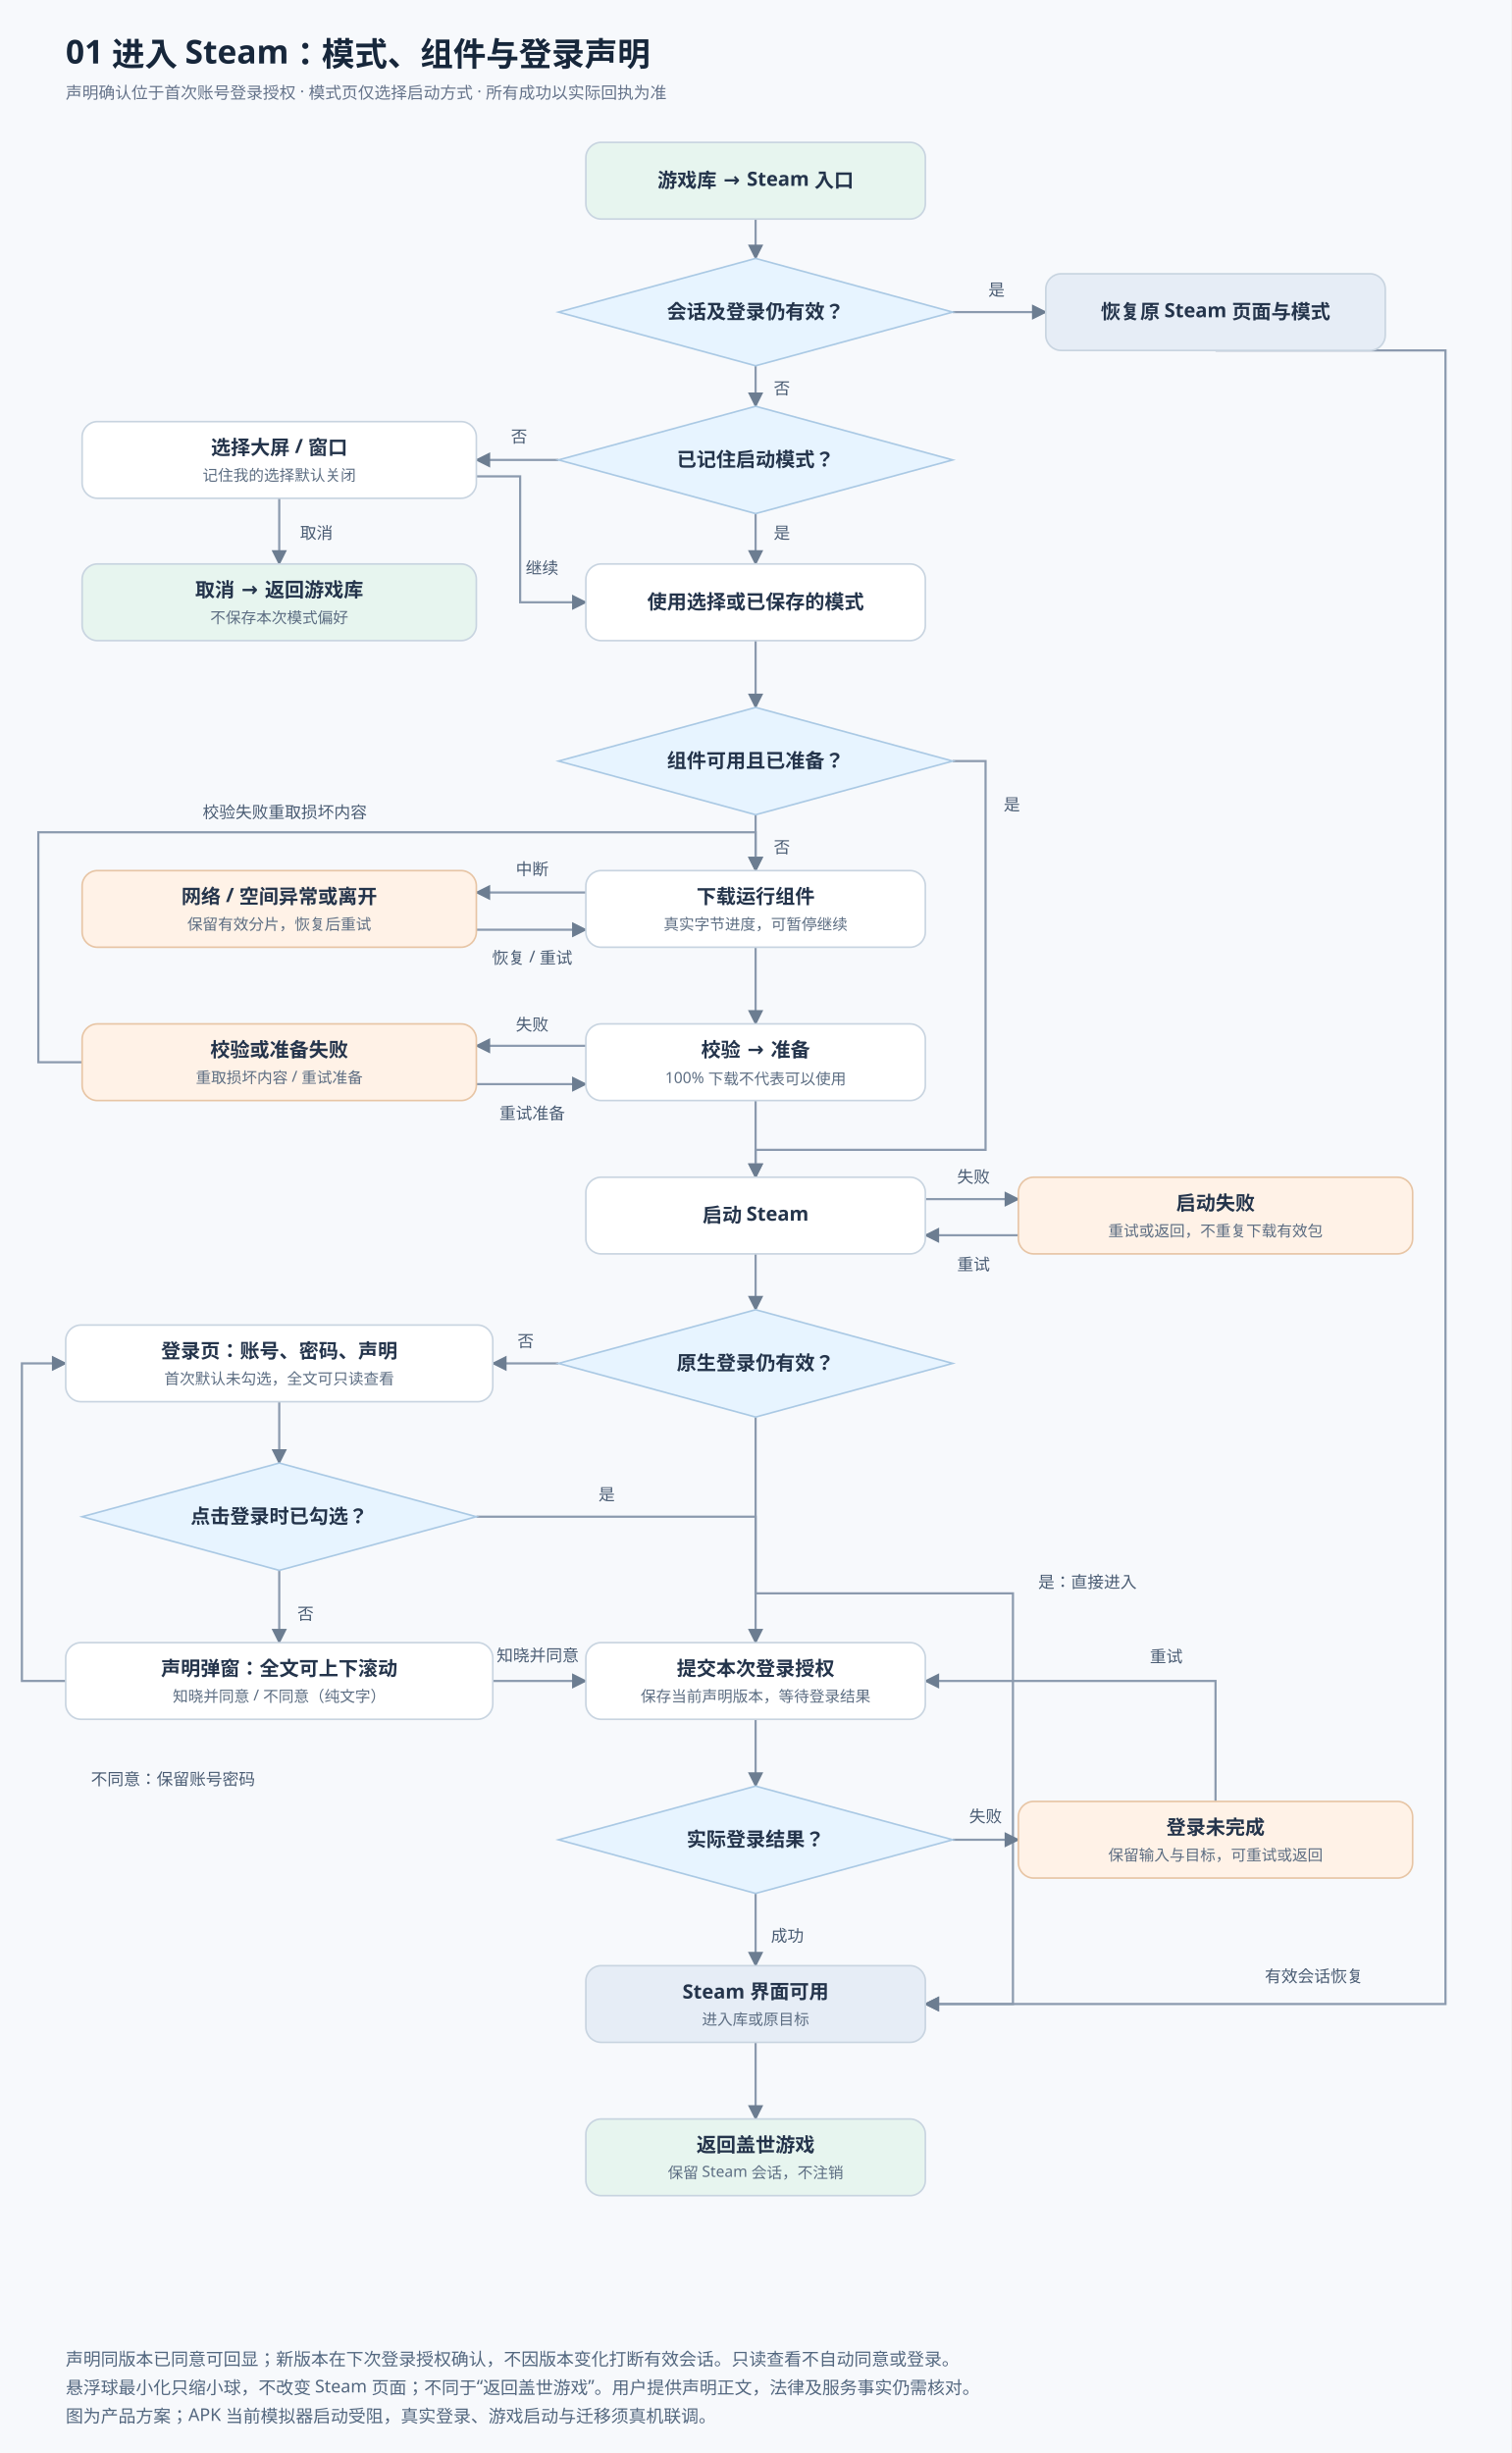
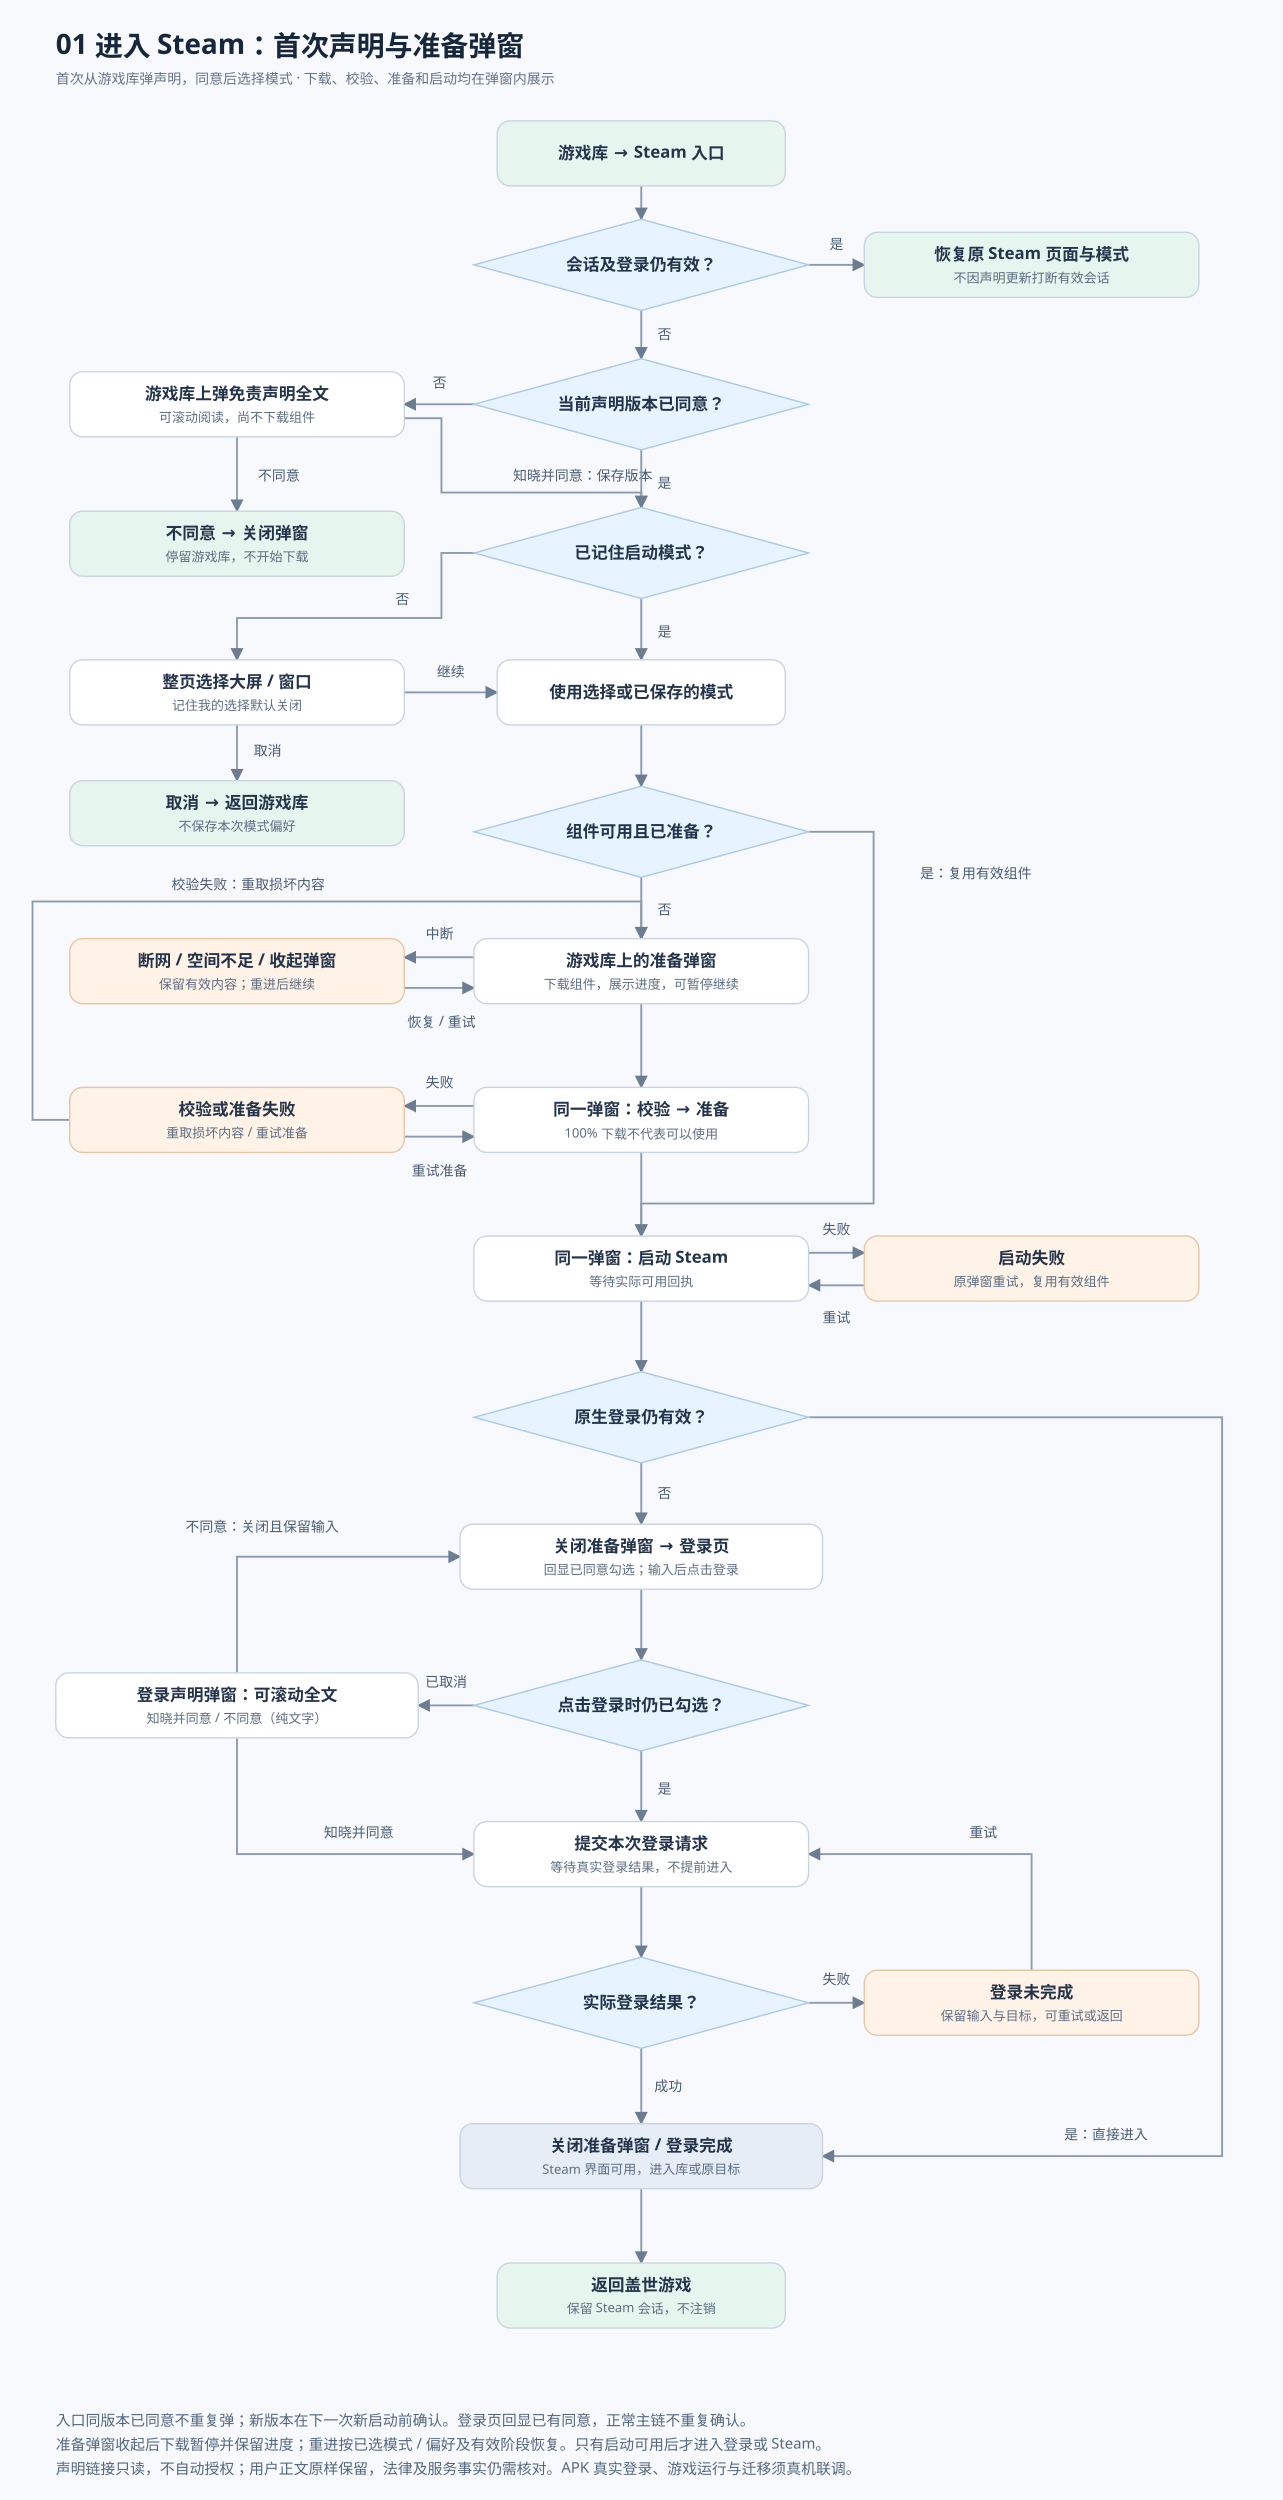
- <svg xmlns="http://www.w3.org/2000/svg" width="1380" height="2240" viewBox="0 0 1380 2240" role="img" aria-label="01 进入 Steam：模式、组件与登录声明">
+ <svg xmlns="http://www.w3.org/2000/svg" width="1380" height="2690" viewBox="0 0 1380 2690" role="img" aria-label="01 进入 Steam：首次声明与准备弹窗">
  <defs>
    <marker id="arrow-01" viewBox="0 0 10 10" refX="9" refY="5" markerWidth="7" markerHeight="7" orient="auto-start-reverse">
      <path d="M 0 0 L 10 5 L 0 10 z" fill="#6c7d91" />
    </marker>
  </defs>
  <style>text{font-family:'Microsoft YaHei','PingFang SC',sans-serif}.title{font-size:30px;font-weight:700;fill:#17273b}.sub{font-size:15px;fill:#65738a}.label{font-size:15px;fill:#4a5c73;paint-order:stroke;stroke:#f7f9fc;stroke-width:7px;stroke-linejoin:round}.node{font-size:18px;font-weight:600;fill:#24344b}.small{font-size:14px;font-weight:400;fill:#5c6d82}.note{font-size:16px;fill:#53677f}</style>
-   <rect width="1380" height="2240" fill="#f7f9fc" />
-   <text class="title" x="60" y="58">01 进入 Steam：模式、组件与登录声明</text>
-   <text class="sub" x="60" y="90">声明确认位于首次账号登录授权 · 模式页仅选择启动方式 · 所有成功以实际回执为准</text>
+   <rect width="1380" height="2690" fill="#f7f9fc" />
+   <text class="title" x="60" y="58">01 进入 Steam：首次声明与准备弹窗</text>
+   <text class="sub" x="60" y="90">首次从游戏库弹声明，同意后选择模式 · 下载、校验、准备和启动均在弹窗内展示</text>
  <path d="M690 200 V236" fill="none" stroke="#8b9aae" stroke-width="2" marker-end="url(#arrow-01)" />
-   <path d="M870 285 H955" fill="none" stroke="#8b9aae" stroke-width="2" marker-end="url(#arrow-01)" />
-   <text class="label" x="910" y="270" text-anchor="middle">是</text>
-   <path d="M1110 320 H1320 V1830 H845" fill="none" stroke="#8b9aae" stroke-width="2" marker-end="url(#arrow-01)" />
-   <text class="label" x="1200" y="1810" text-anchor="middle">有效会话恢复</text>
-   <path d="M690 334 V371" fill="none" stroke="#8b9aae" stroke-width="2" marker-end="url(#arrow-01)" />
-   <text class="label" x="714" y="360" text-anchor="middle">否</text>
-   <path d="M510 420 H435" fill="none" stroke="#8b9aae" stroke-width="2" marker-end="url(#arrow-01)" />
-   <text class="label" x="474" y="404" text-anchor="middle">否</text>
-   <path d="M255 455 V515" fill="none" stroke="#8b9aae" stroke-width="2" marker-end="url(#arrow-01)" />
-   <text class="label" x="289" y="492" text-anchor="middle">取消</text>
-   <path d="M435 435 H475 V550 H535" fill="none" stroke="#8b9aae" stroke-width="2" marker-end="url(#arrow-01)" />
-   <text class="label" x="495" y="524" text-anchor="middle">继续</text>
-   <path d="M690 469 V515" fill="none" stroke="#8b9aae" stroke-width="2" marker-end="url(#arrow-01)" />
-   <text class="label" x="714" y="492" text-anchor="middle">是</text>
-   <path d="M690 585 V646" fill="none" stroke="#8b9aae" stroke-width="2" marker-end="url(#arrow-01)" />
-   <path d="M690 744 V795" fill="none" stroke="#8b9aae" stroke-width="2" marker-end="url(#arrow-01)" />
-   <text class="label" x="714" y="779" text-anchor="middle">否</text>
-   <path d="M870 695 H900 V1050 H690 V1075" fill="none" stroke="#8b9aae" stroke-width="2" marker-end="url(#arrow-01)" />
-   <text class="label" x="924" y="740" text-anchor="middle">是</text>
-   <path d="M535 815 H435" fill="none" stroke="#8b9aae" stroke-width="2" marker-end="url(#arrow-01)" />
-   <text class="label" x="486" y="799" text-anchor="middle">中断</text>
-   <path d="M435 849 H535" fill="none" stroke="#8b9aae" stroke-width="2" marker-end="url(#arrow-01)" />
-   <text class="label" x="486" y="880" text-anchor="middle">恢复 / 重试</text>
-   <path d="M690 865 V935" fill="none" stroke="#8b9aae" stroke-width="2" marker-end="url(#arrow-01)" />
-   <path d="M535 955 H435" fill="none" stroke="#8b9aae" stroke-width="2" marker-end="url(#arrow-01)" />
-   <text class="label" x="486" y="941" text-anchor="middle">失败</text>
-   <path d="M435 990 H535" fill="none" stroke="#8b9aae" stroke-width="2" marker-end="url(#arrow-01)" />
-   <text class="label" x="486" y="1022" text-anchor="middle">重试准备</text>
-   <path d="M75 970 H35 V760 H690 V795" fill="none" stroke="#8b9aae" stroke-width="2" marker-end="url(#arrow-01)" />
-   <text class="label" x="260" y="747" text-anchor="middle">校验失败重取损坏内容</text>
-   <path d="M690 1005 V1075" fill="none" stroke="#8b9aae" stroke-width="2" marker-end="url(#arrow-01)" />
-   <path d="M845 1095 H930" fill="none" stroke="#8b9aae" stroke-width="2" marker-end="url(#arrow-01)" />
-   <text class="label" x="889" y="1080" text-anchor="middle">失败</text>
-   <path d="M930 1128 H845" fill="none" stroke="#8b9aae" stroke-width="2" marker-end="url(#arrow-01)" />
-   <text class="label" x="889" y="1160" text-anchor="middle">重试</text>
-   <path d="M690 1145 V1196" fill="none" stroke="#8b9aae" stroke-width="2" marker-end="url(#arrow-01)" />
-   <path d="M510 1245 H450" fill="none" stroke="#8b9aae" stroke-width="2" marker-end="url(#arrow-01)" />
-   <text class="label" x="480" y="1230" text-anchor="middle">否</text>
-   <path d="M690 1294 V1455 H925 V1830 H845" fill="none" stroke="#8b9aae" stroke-width="2" marker-end="url(#arrow-01)" />
-   <text class="label" x="993" y="1450" text-anchor="middle">是：直接进入</text>
-   <path d="M255 1280 V1336" fill="none" stroke="#8b9aae" stroke-width="2" marker-end="url(#arrow-01)" />
-   <path d="M435 1385 H690 V1500" fill="none" stroke="#8b9aae" stroke-width="2" marker-end="url(#arrow-01)" />
-   <text class="label" x="554" y="1370" text-anchor="middle">是</text>
-   <path d="M255 1434 V1500" fill="none" stroke="#8b9aae" stroke-width="2" marker-end="url(#arrow-01)" />
-   <text class="label" x="279" y="1479" text-anchor="middle">否</text>
-   <path d="M450 1535 H535" fill="none" stroke="#8b9aae" stroke-width="2" marker-end="url(#arrow-01)" />
-   <text class="label" x="491" y="1517" text-anchor="middle">知晓并同意</text>
-   <path d="M60 1535 H20 V1245 H60" fill="none" stroke="#8b9aae" stroke-width="2" marker-end="url(#arrow-01)" />
-   <text class="label" x="158" y="1630" text-anchor="middle">不同意：保留账号密码</text>
-   <path d="M690 1570 V1631" fill="none" stroke="#8b9aae" stroke-width="2" marker-end="url(#arrow-01)" />
-   <path d="M870 1680 H930" fill="none" stroke="#8b9aae" stroke-width="2" marker-end="url(#arrow-01)" />
-   <text class="label" x="900" y="1664" text-anchor="middle">失败</text>
-   <path d="M1110 1645 V1535 H845" fill="none" stroke="#8b9aae" stroke-width="2" marker-end="url(#arrow-01)" />
-   <text class="label" x="1065" y="1518" text-anchor="middle">重试</text>
-   <path d="M690 1729 V1795" fill="none" stroke="#8b9aae" stroke-width="2" marker-end="url(#arrow-01)" />
-   <text class="label" x="719" y="1773" text-anchor="middle">成功</text>
-   <path d="M690 1865 V1935" fill="none" stroke="#8b9aae" stroke-width="2" marker-end="url(#arrow-01)" />
+   <path d="M870 285 H930" fill="none" stroke="#8b9aae" stroke-width="2" marker-end="url(#arrow-01)" />
+   <text class="label" x="900" y="268" text-anchor="middle">是</text>
+   <path d="M690 334 V386" fill="none" stroke="#8b9aae" stroke-width="2" marker-end="url(#arrow-01)" />
+   <text class="label" x="715" y="365" text-anchor="middle">否</text>
+   <path d="M510 435 H435" fill="none" stroke="#8b9aae" stroke-width="2" marker-end="url(#arrow-01)" />
+   <text class="label" x="473" y="417" text-anchor="middle">否</text>
+   <path d="M255 470 V550" fill="none" stroke="#8b9aae" stroke-width="2" marker-end="url(#arrow-01)" />
+   <text class="label" x="300" y="517" text-anchor="middle">不同意</text>
+   <path d="M435 450 H475 V530 H690 V546" fill="none" stroke="#8b9aae" stroke-width="2" marker-end="url(#arrow-01)" />
+   <text class="label" x="627" y="517" text-anchor="middle">知晓并同意：保存版本</text>
+   <path d="M690 484 V546" fill="none" stroke="#8b9aae" stroke-width="2" marker-end="url(#arrow-01)" />
+   <text class="label" x="715" y="525" text-anchor="middle">是</text>
+   <path d="M510 595 H475 V665 H255 V710" fill="none" stroke="#8b9aae" stroke-width="2" marker-end="url(#arrow-01)" />
+   <text class="label" x="433" y="650" text-anchor="middle">否</text>
+   <path d="M690 644 V710" fill="none" stroke="#8b9aae" stroke-width="2" marker-end="url(#arrow-01)" />
+   <text class="label" x="715" y="685" text-anchor="middle">是</text>
+   <path d="M435 745 H535" fill="none" stroke="#8b9aae" stroke-width="2" marker-end="url(#arrow-01)" />
+   <text class="label" x="485" y="728" text-anchor="middle">继续</text>
+   <path d="M255 780 V840" fill="none" stroke="#8b9aae" stroke-width="2" marker-end="url(#arrow-01)" />
+   <text class="label" x="288" y="813" text-anchor="middle">取消</text>
+   <path d="M690 780 V846" fill="none" stroke="#8b9aae" stroke-width="2" marker-end="url(#arrow-01)" />
+   <path d="M690 944 V1010" fill="none" stroke="#8b9aae" stroke-width="2" marker-end="url(#arrow-01)" />
+   <text class="label" x="715" y="984" text-anchor="middle">否</text>
+   <path d="M870 895 H940 V1295 H690 V1330" fill="none" stroke="#8b9aae" stroke-width="2" marker-end="url(#arrow-01)" />
+   <text class="label" x="1050" y="945" text-anchor="middle">是：复用有效组件</text>
+   <path d="M510 1030 H435" fill="none" stroke="#8b9aae" stroke-width="2" marker-end="url(#arrow-01)" />
+   <text class="label" x="473" y="1010" text-anchor="middle">中断</text>
+   <path d="M435 1063 H510" fill="none" stroke="#8b9aae" stroke-width="2" marker-end="url(#arrow-01)" />
+   <text class="label" x="475" y="1105" text-anchor="middle">恢复 / 重试</text>
+   <path d="M690 1080 V1170" fill="none" stroke="#8b9aae" stroke-width="2" marker-end="url(#arrow-01)" />
+   <path d="M510 1190 H435" fill="none" stroke="#8b9aae" stroke-width="2" marker-end="url(#arrow-01)" />
+   <text class="label" x="473" y="1170" text-anchor="middle">失败</text>
+   <path d="M435 1223 H510" fill="none" stroke="#8b9aae" stroke-width="2" marker-end="url(#arrow-01)" />
+   <text class="label" x="473" y="1265" text-anchor="middle">重试准备</text>
+   <path d="M75 1205 H35 V970 H690 V1010" fill="none" stroke="#8b9aae" stroke-width="2" marker-end="url(#arrow-01)" />
+   <text class="label" x="267" y="957" text-anchor="middle">校验失败：重取损坏内容</text>
+   <path d="M690 1240 V1330" fill="none" stroke="#8b9aae" stroke-width="2" marker-end="url(#arrow-01)" />
+   <path d="M870 1348 H930" fill="none" stroke="#8b9aae" stroke-width="2" marker-end="url(#arrow-01)" />
+   <text class="label" x="900" y="1328" text-anchor="middle">失败</text>
+   <path d="M930 1383 H870" fill="none" stroke="#8b9aae" stroke-width="2" marker-end="url(#arrow-01)" />
+   <text class="label" x="900" y="1423" text-anchor="middle">重试</text>
+   <path d="M690 1400 V1476" fill="none" stroke="#8b9aae" stroke-width="2" marker-end="url(#arrow-01)" />
+   <path d="M690 1574 V1640" fill="none" stroke="#8b9aae" stroke-width="2" marker-end="url(#arrow-01)" />
+   <text class="label" x="715" y="1612" text-anchor="middle">否</text>
+   <path d="M870 1525 H1315 V2320 H885" fill="none" stroke="#8b9aae" stroke-width="2" marker-end="url(#arrow-01)" />
+   <text class="label" x="1190" y="2302" text-anchor="middle">是：直接进入</text>
+   <path d="M690 1710 V1786" fill="none" stroke="#8b9aae" stroke-width="2" marker-end="url(#arrow-01)" />
+   <path d="M510 1835 H450" fill="none" stroke="#8b9aae" stroke-width="2" marker-end="url(#arrow-01)" />
+   <text class="label" x="480" y="1815" text-anchor="middle">已取消</text>
+   <path d="M690 1884 V1960" fill="none" stroke="#8b9aae" stroke-width="2" marker-end="url(#arrow-01)" />
+   <text class="label" x="715" y="1930" text-anchor="middle">是</text>
+   <path d="M255 1800 V1675 H495" fill="none" stroke="#8b9aae" stroke-width="2" marker-end="url(#arrow-01)" />
+   <text class="label" x="282" y="1648" text-anchor="middle">不同意：关闭且保留输入</text>
+   <path d="M255 1870 V1995 H510" fill="none" stroke="#8b9aae" stroke-width="2" marker-end="url(#arrow-01)" />
+   <text class="label" x="386" y="1977" text-anchor="middle">知晓并同意</text>
+   <path d="M690 2030 V2106" fill="none" stroke="#8b9aae" stroke-width="2" marker-end="url(#arrow-01)" />
+   <path d="M870 2155 H930" fill="none" stroke="#8b9aae" stroke-width="2" marker-end="url(#arrow-01)" />
+   <text class="label" x="900" y="2135" text-anchor="middle">失败</text>
+   <path d="M1110 2120 V1995 H870" fill="none" stroke="#8b9aae" stroke-width="2" marker-end="url(#arrow-01)" />
+   <text class="label" x="1058" y="1977" text-anchor="middle">重试</text>
+   <path d="M690 2204 V2285" fill="none" stroke="#8b9aae" stroke-width="2" marker-end="url(#arrow-01)" />
+   <text class="label" x="719" y="2250" text-anchor="middle">成功</text>
+   <path d="M690 2355 V2435" fill="none" stroke="#8b9aae" stroke-width="2" marker-end="url(#arrow-01)" />
  <rect x="535" y="130" width="310" height="70" rx="14" fill="#e7f5ef" stroke="#c8d4e0" stroke-width="1.5" />
  <text class="node" text-anchor="middle" x="690" y="171">游戏库 → Steam 入口</text>
  <path d="M690 236 L870 285 L690 334 L510 285 Z" fill="#e7f4ff" stroke="#aac9e4" stroke-width="1.5" />
  <text class="node" text-anchor="middle" x="690" y="291">会话及登录仍有效？</text>
-   <rect x="955" y="250" width="310" height="70" rx="14" fill="#e6edf6" stroke="#c8d4e0" stroke-width="1.5" />
-   <text class="node" text-anchor="middle" x="1110" y="291">恢复原 Steam 页面与模式</text>
-   <path d="M690 371 L870 420 L690 469 L510 420 Z" fill="#e7f4ff" stroke="#aac9e4" stroke-width="1.5" />
-   <text class="node" text-anchor="middle" x="690" y="426">已记住启动模式？</text>
-   <rect x="75" y="385" width="360" height="70" rx="14" fill="#ffffff" stroke="#c8d4e0" stroke-width="1.5" />
-   <text class="node" text-anchor="middle" x="255" y="415">选择大屏 / 窗口</text>
-   <text class="small" text-anchor="middle" x="255" y="439">记住我的选择默认关闭</text>
-   <rect x="75" y="515" width="360" height="70" rx="14" fill="#e7f5ef" stroke="#c8d4e0" stroke-width="1.5" />
-   <text class="node" text-anchor="middle" x="255" y="545">取消 → 返回游戏库</text>
-   <text class="small" text-anchor="middle" x="255" y="569">不保存本次模式偏好</text>
-   <rect x="535" y="515" width="310" height="70" rx="14" fill="#ffffff" stroke="#c8d4e0" stroke-width="1.5" />
-   <text class="node" text-anchor="middle" x="690" y="556">使用选择或已保存的模式</text>
-   <path d="M690 646 L870 695 L690 744 L510 695 Z" fill="#e7f4ff" stroke="#aac9e4" stroke-width="1.5" />
-   <text class="node" text-anchor="middle" x="690" y="701">组件可用且已准备？</text>
-   <rect x="535" y="795" width="310" height="70" rx="14" fill="#ffffff" stroke="#c8d4e0" stroke-width="1.5" />
-   <text class="node" text-anchor="middle" x="690" y="825">下载运行组件</text>
-   <text class="small" text-anchor="middle" x="690" y="849">真实字节进度，可暂停继续</text>
-   <rect x="75" y="795" width="360" height="70" rx="14" fill="#fff2e7" stroke="#e7c5a5" stroke-width="1.5" />
-   <text class="node" text-anchor="middle" x="255" y="825">网络 / 空间异常或离开</text>
-   <text class="small" text-anchor="middle" x="255" y="849">保留有效分片，恢复后重试</text>
-   <rect x="535" y="935" width="310" height="70" rx="14" fill="#ffffff" stroke="#c8d4e0" stroke-width="1.5" />
-   <text class="node" text-anchor="middle" x="690" y="965">校验 → 准备</text>
-   <text class="small" text-anchor="middle" x="690" y="989">100% 下载不代表可以使用</text>
-   <rect x="75" y="935" width="360" height="70" rx="14" fill="#fff2e7" stroke="#e7c5a5" stroke-width="1.5" />
-   <text class="node" text-anchor="middle" x="255" y="965">校验或准备失败</text>
-   <text class="small" text-anchor="middle" x="255" y="989">重取损坏内容 / 重试准备</text>
-   <rect x="535" y="1075" width="310" height="70" rx="14" fill="#ffffff" stroke="#c8d4e0" stroke-width="1.5" />
-   <text class="node" text-anchor="middle" x="690" y="1116">启动 Steam</text>
-   <rect x="930" y="1075" width="360" height="70" rx="14" fill="#fff2e7" stroke="#e7c5a5" stroke-width="1.5" />
-   <text class="node" text-anchor="middle" x="1110" y="1105">启动失败</text>
-   <text class="small" text-anchor="middle" x="1110" y="1129">重试或返回，不重复下载有效包</text>
-   <path d="M690 1196 L870 1245 L690 1294 L510 1245 Z" fill="#e7f4ff" stroke="#aac9e4" stroke-width="1.5" />
-   <text class="node" text-anchor="middle" x="690" y="1251">原生登录仍有效？</text>
-   <rect x="60" y="1210" width="390" height="70" rx="14" fill="#ffffff" stroke="#c8d4e0" stroke-width="1.5" />
-   <text class="node" text-anchor="middle" x="255" y="1240">登录页：账号、密码、声明</text>
-   <text class="small" text-anchor="middle" x="255" y="1264">首次默认未勾选，全文可只读查看</text>
-   <path d="M255 1336 L435 1385 L255 1434 L75 1385 Z" fill="#e7f4ff" stroke="#aac9e4" stroke-width="1.5" />
-   <text class="node" text-anchor="middle" x="255" y="1391">点击登录时已勾选？</text>
-   <rect x="60" y="1500" width="390" height="70" rx="14" fill="#ffffff" stroke="#c8d4e0" stroke-width="1.5" />
-   <text class="node" text-anchor="middle" x="255" y="1530">声明弹窗：全文可上下滚动</text>
-   <text class="small" text-anchor="middle" x="255" y="1554">知晓并同意 / 不同意（纯文字）</text>
-   <rect x="535" y="1500" width="310" height="70" rx="14" fill="#ffffff" stroke="#c8d4e0" stroke-width="1.5" />
-   <text class="node" text-anchor="middle" x="690" y="1530">提交本次登录授权</text>
-   <text class="small" text-anchor="middle" x="690" y="1554">保存当前声明版本，等待登录结果</text>
-   <path d="M690 1631 L870 1680 L690 1729 L510 1680 Z" fill="#e7f4ff" stroke="#aac9e4" stroke-width="1.5" />
-   <text class="node" text-anchor="middle" x="690" y="1686">实际登录结果？</text>
-   <rect x="930" y="1645" width="360" height="70" rx="14" fill="#fff2e7" stroke="#e7c5a5" stroke-width="1.5" />
-   <text class="node" text-anchor="middle" x="1110" y="1675">登录未完成</text>
-   <text class="small" text-anchor="middle" x="1110" y="1699">保留输入与目标，可重试或返回</text>
-   <rect x="535" y="1795" width="310" height="70" rx="14" fill="#e6edf6" stroke="#c8d4e0" stroke-width="1.5" />
-   <text class="node" text-anchor="middle" x="690" y="1825">Steam 界面可用</text>
-   <text class="small" text-anchor="middle" x="690" y="1849">进入库或原目标</text>
-   <rect x="535" y="1935" width="310" height="70" rx="14" fill="#e7f5ef" stroke="#c8d4e0" stroke-width="1.5" />
-   <text class="node" text-anchor="middle" x="690" y="1965">返回盖世游戏</text>
-   <text class="small" text-anchor="middle" x="690" y="1989">保留 Steam 会话，不注销</text>
-   <text class="note" x="60" y="2160">声明同版本已同意可回显；新版本在下次登录授权确认，不因版本变化打断有效会话。只读查看不自动同意或登录。</text>
-   <text class="note" x="60" y="2186">悬浮球最小化只缩小球，不改变 Steam 页面；不同于“返回盖世游戏”。用户提供声明正文，法律及服务事实仍需核对。</text>
-   <text class="note" x="60" y="2212">图为产品方案；APK 当前模拟器启动受阻，真实登录、游戏启动与迁移须真机联调。</text>
+   <rect x="930" y="250" width="360" height="70" rx="14" fill="#e7f5ef" stroke="#c8d4e0" stroke-width="1.5" />
+   <text class="node" text-anchor="middle" x="1110" y="280">恢复原 Steam 页面与模式</text>
+   <text class="small" text-anchor="middle" x="1110" y="304">不因声明更新打断有效会话</text>
+   <path d="M690 386 L870 435 L690 484 L510 435 Z" fill="#e7f4ff" stroke="#aac9e4" stroke-width="1.5" />
+   <text class="node" text-anchor="middle" x="690" y="441">当前声明版本已同意？</text>
+   <rect x="75" y="400" width="360" height="70" rx="14" fill="#ffffff" stroke="#c8d4e0" stroke-width="1.5" />
+   <text class="node" text-anchor="middle" x="255" y="430">游戏库上弹免责声明全文</text>
+   <text class="small" text-anchor="middle" x="255" y="454">可滚动阅读，尚不下载组件</text>
+   <rect x="75" y="550" width="360" height="70" rx="14" fill="#e7f5ef" stroke="#c8d4e0" stroke-width="1.5" />
+   <text class="node" text-anchor="middle" x="255" y="580">不同意 → 关闭弹窗</text>
+   <text class="small" text-anchor="middle" x="255" y="604">停留游戏库，不开始下载</text>
+   <path d="M690 546 L870 595 L690 644 L510 595 Z" fill="#e7f4ff" stroke="#aac9e4" stroke-width="1.5" />
+   <text class="node" text-anchor="middle" x="690" y="601">已记住启动模式？</text>
+   <rect x="75" y="710" width="360" height="70" rx="14" fill="#ffffff" stroke="#c8d4e0" stroke-width="1.5" />
+   <text class="node" text-anchor="middle" x="255" y="740">整页选择大屏 / 窗口</text>
+   <text class="small" text-anchor="middle" x="255" y="764">记住我的选择默认关闭</text>
+   <rect x="75" y="840" width="360" height="70" rx="14" fill="#e7f5ef" stroke="#c8d4e0" stroke-width="1.5" />
+   <text class="node" text-anchor="middle" x="255" y="870">取消 → 返回游戏库</text>
+   <text class="small" text-anchor="middle" x="255" y="894">不保存本次模式偏好</text>
+   <rect x="535" y="710" width="310" height="70" rx="14" fill="#ffffff" stroke="#c8d4e0" stroke-width="1.5" />
+   <text class="node" text-anchor="middle" x="690" y="751">使用选择或已保存的模式</text>
+   <path d="M690 846 L870 895 L690 944 L510 895 Z" fill="#e7f4ff" stroke="#aac9e4" stroke-width="1.5" />
+   <text class="node" text-anchor="middle" x="690" y="901">组件可用且已准备？</text>
+   <rect x="510" y="1010" width="360" height="70" rx="14" fill="#ffffff" stroke="#c8d4e0" stroke-width="1.5" />
+   <text class="node" text-anchor="middle" x="690" y="1040">游戏库上的准备弹窗</text>
+   <text class="small" text-anchor="middle" x="690" y="1064">下载组件，展示进度，可暂停继续</text>
+   <rect x="75" y="1010" width="360" height="70" rx="14" fill="#fff2e7" stroke="#e7c5a5" stroke-width="1.5" />
+   <text class="node" text-anchor="middle" x="255" y="1040">断网 / 空间不足 / 收起弹窗</text>
+   <text class="small" text-anchor="middle" x="255" y="1064">保留有效内容；重进后继续</text>
+   <rect x="510" y="1170" width="360" height="70" rx="14" fill="#ffffff" stroke="#c8d4e0" stroke-width="1.5" />
+   <text class="node" text-anchor="middle" x="690" y="1200">同一弹窗：校验 → 准备</text>
+   <text class="small" text-anchor="middle" x="690" y="1224">100% 下载不代表可以使用</text>
+   <rect x="75" y="1170" width="360" height="70" rx="14" fill="#fff2e7" stroke="#e7c5a5" stroke-width="1.5" />
+   <text class="node" text-anchor="middle" x="255" y="1200">校验或准备失败</text>
+   <text class="small" text-anchor="middle" x="255" y="1224">重取损坏内容 / 重试准备</text>
+   <rect x="510" y="1330" width="360" height="70" rx="14" fill="#ffffff" stroke="#c8d4e0" stroke-width="1.5" />
+   <text class="node" text-anchor="middle" x="690" y="1360">同一弹窗：启动 Steam</text>
+   <text class="small" text-anchor="middle" x="690" y="1384">等待实际可用回执</text>
+   <rect x="930" y="1330" width="360" height="70" rx="14" fill="#fff2e7" stroke="#e7c5a5" stroke-width="1.5" />
+   <text class="node" text-anchor="middle" x="1110" y="1360">启动失败</text>
+   <text class="small" text-anchor="middle" x="1110" y="1384">原弹窗重试，复用有效组件</text>
+   <path d="M690 1476 L870 1525 L690 1574 L510 1525 Z" fill="#e7f4ff" stroke="#aac9e4" stroke-width="1.5" />
+   <text class="node" text-anchor="middle" x="690" y="1531">原生登录仍有效？</text>
+   <rect x="495" y="1640" width="390" height="70" rx="14" fill="#ffffff" stroke="#c8d4e0" stroke-width="1.5" />
+   <text class="node" text-anchor="middle" x="690" y="1670">关闭准备弹窗 → 登录页</text>
+   <text class="small" text-anchor="middle" x="690" y="1694">回显已同意勾选；输入后点击登录</text>
+   <path d="M690 1786 L870 1835 L690 1884 L510 1835 Z" fill="#e7f4ff" stroke="#aac9e4" stroke-width="1.5" />
+   <text class="node" text-anchor="middle" x="690" y="1841">点击登录时仍已勾选？</text>
+   <rect x="60" y="1800" width="390" height="70" rx="14" fill="#ffffff" stroke="#c8d4e0" stroke-width="1.5" />
+   <text class="node" text-anchor="middle" x="255" y="1830">登录声明弹窗：可滚动全文</text>
+   <text class="small" text-anchor="middle" x="255" y="1854">知晓并同意 / 不同意（纯文字）</text>
+   <rect x="510" y="1960" width="360" height="70" rx="14" fill="#ffffff" stroke="#c8d4e0" stroke-width="1.5" />
+   <text class="node" text-anchor="middle" x="690" y="1990">提交本次登录请求</text>
+   <text class="small" text-anchor="middle" x="690" y="2014">等待真实登录结果，不提前进入</text>
+   <path d="M690 2106 L870 2155 L690 2204 L510 2155 Z" fill="#e7f4ff" stroke="#aac9e4" stroke-width="1.5" />
+   <text class="node" text-anchor="middle" x="690" y="2161">实际登录结果？</text>
+   <rect x="930" y="2120" width="360" height="70" rx="14" fill="#fff2e7" stroke="#e7c5a5" stroke-width="1.5" />
+   <text class="node" text-anchor="middle" x="1110" y="2150">登录未完成</text>
+   <text class="small" text-anchor="middle" x="1110" y="2174">保留输入与目标，可重试或返回</text>
+   <rect x="495" y="2285" width="390" height="70" rx="14" fill="#e6edf6" stroke="#c8d4e0" stroke-width="1.5" />
+   <text class="node" text-anchor="middle" x="690" y="2315">关闭准备弹窗 / 登录完成</text>
+   <text class="small" text-anchor="middle" x="690" y="2339">Steam 界面可用，进入库或原目标</text>
+   <rect x="535" y="2435" width="310" height="70" rx="14" fill="#e7f5ef" stroke="#c8d4e0" stroke-width="1.5" />
+   <text class="node" text-anchor="middle" x="690" y="2465">返回盖世游戏</text>
+   <text class="small" text-anchor="middle" x="690" y="2489">保留 Steam 会话，不注销</text>
+   <text class="note" x="60" y="2610">入口同版本已同意不重复弹；新版本在下一次新启动前确认。登录页回显已有同意，正常主链不重复确认。</text>
+   <text class="note" x="60" y="2636">准备弹窗收起后下载暂停并保留进度；重进按已选模式 / 偏好及有效阶段恢复。只有启动可用后才进入登录或 Steam。</text>
+   <text class="note" x="60" y="2662">声明链接只读，不自动授权；用户正文原样保留，法律及服务事实仍需核对。APK 真实登录、游戏运行与迁移须真机联调。</text>
</svg>
